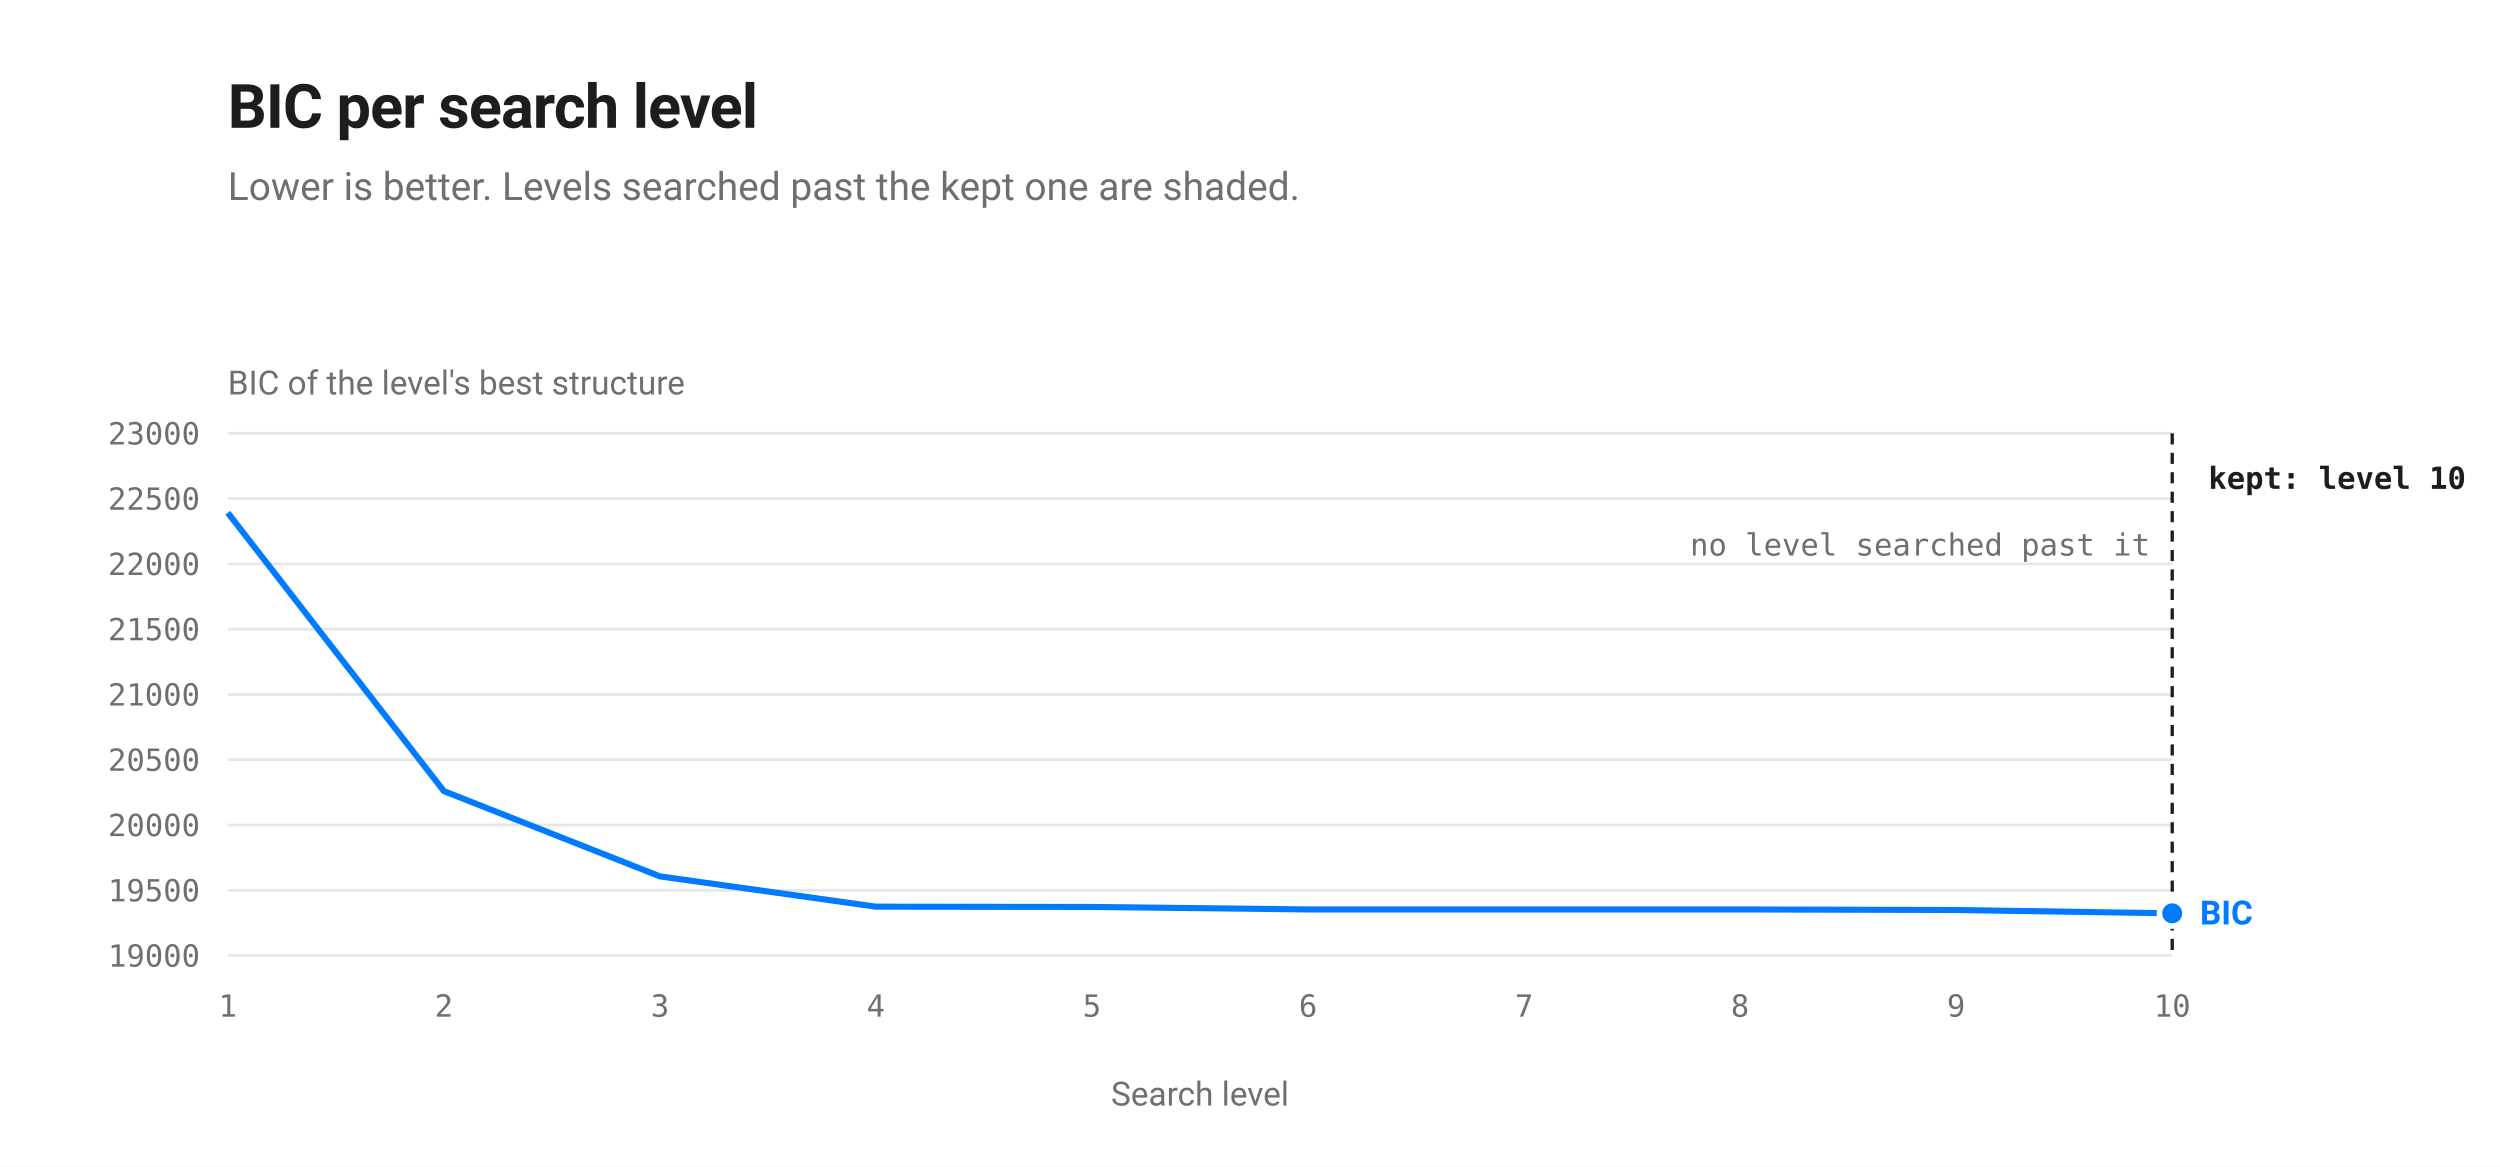
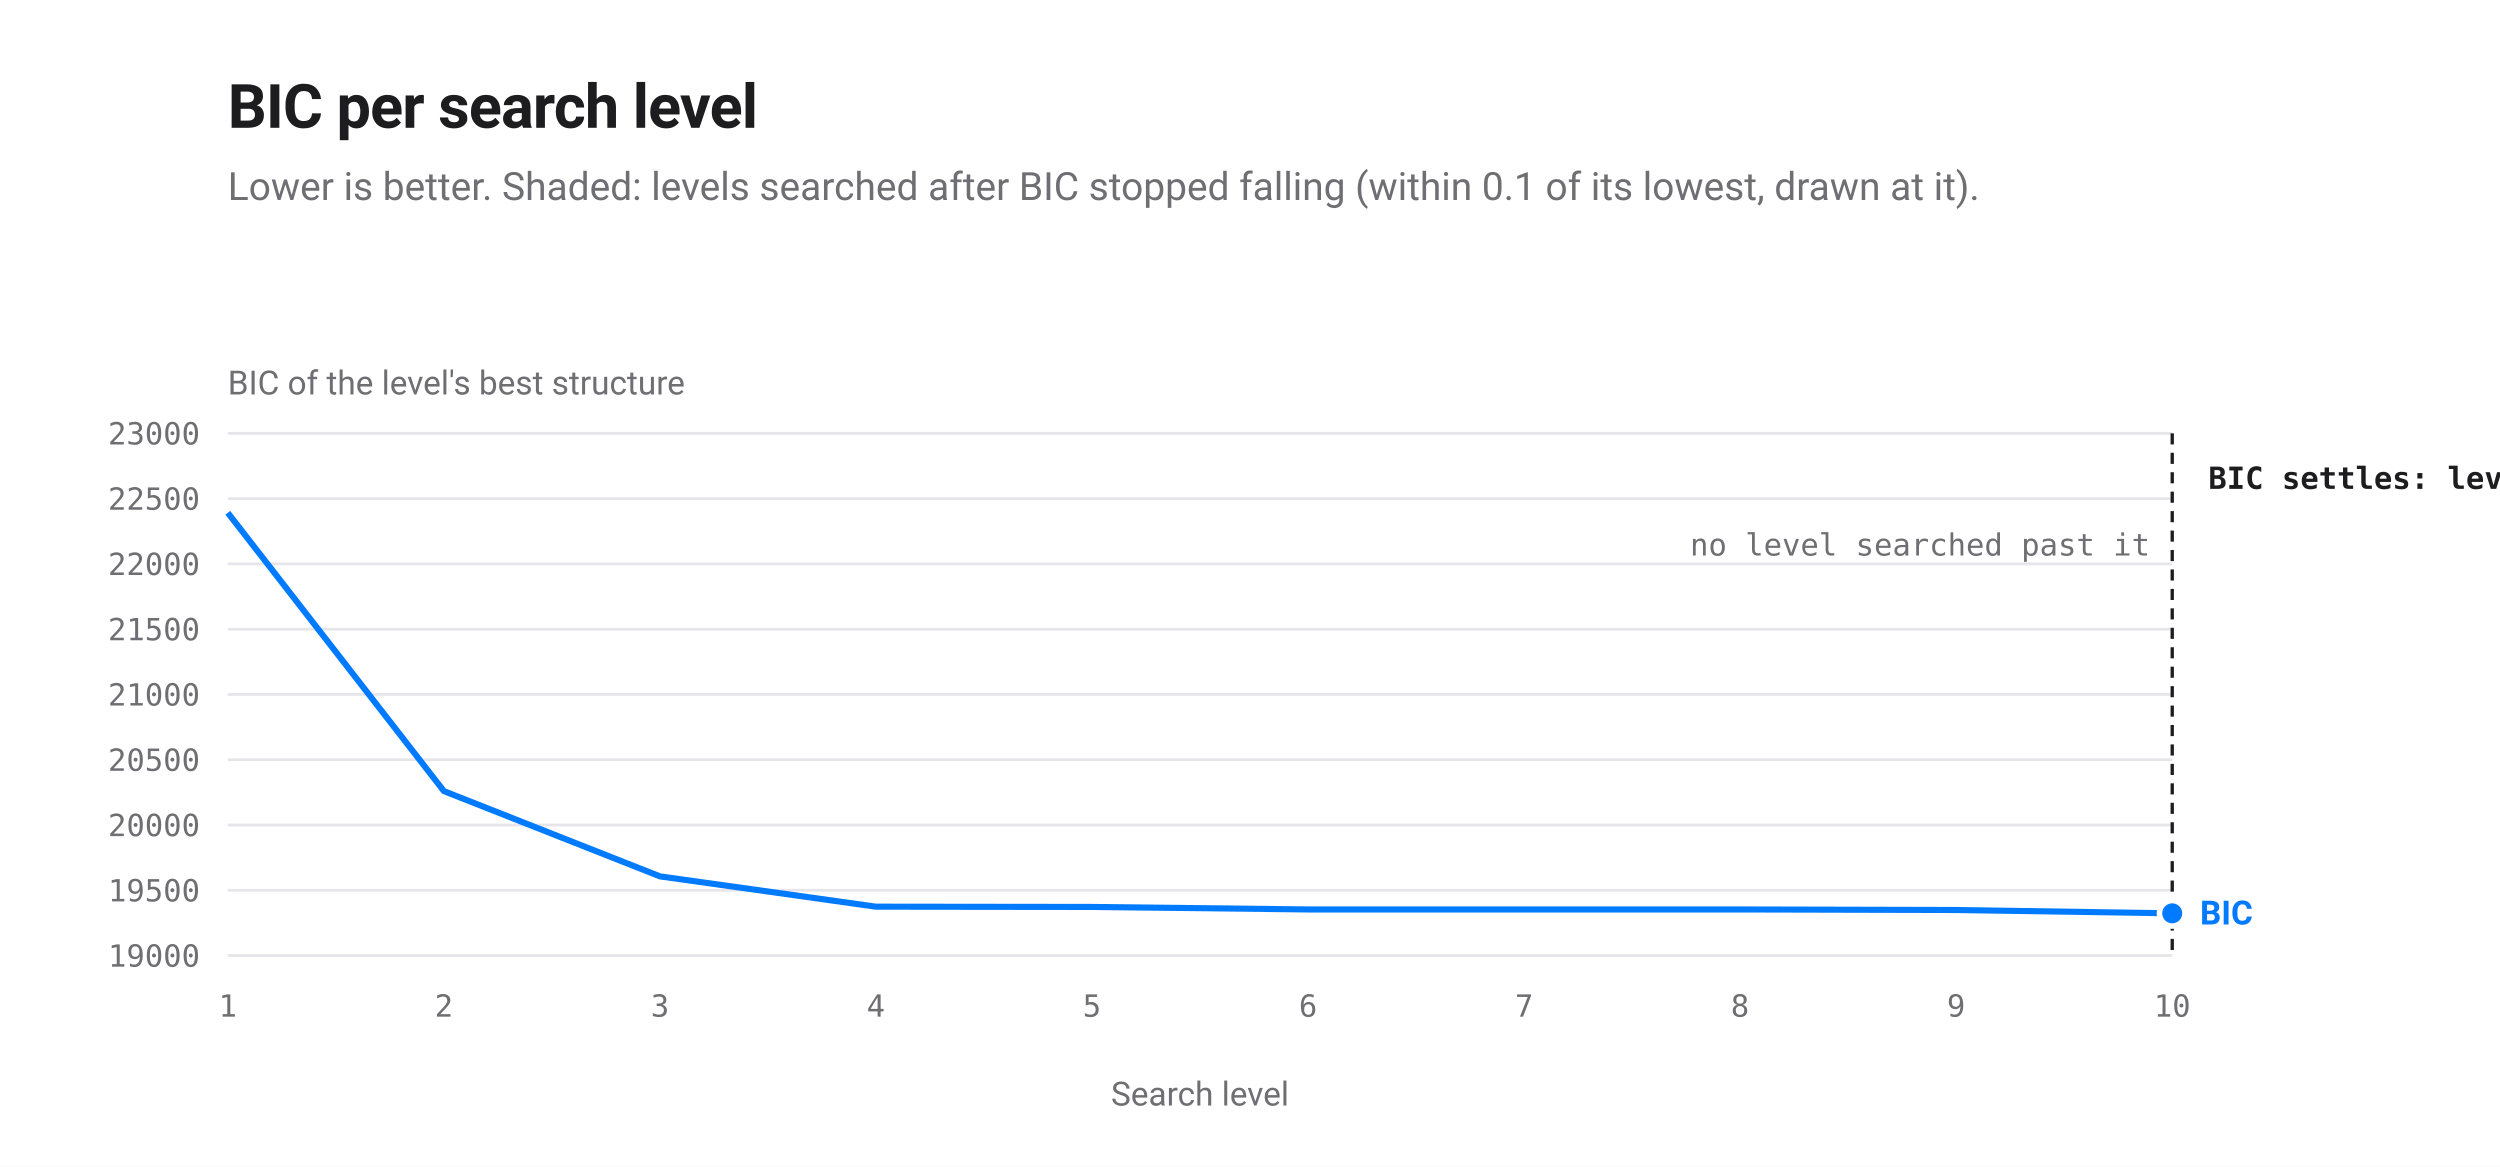
<svg xmlns="http://www.w3.org/2000/svg" width="900" height="420" viewBox="0 0 900 420" font-family="Roboto, system-ui, sans-serif" role="img" aria-labelledby="loss-title loss-desc">
  <style>.ep{cursor:default;}.ep:hover,.ep:focus{outline:none;}.tip{opacity:0;pointer-events:none;transition:opacity .12s ease}#ep-0:hover~#eptip-0,#ep-0:focus~#eptip-0{opacity:1}@media (prefers-reduced-motion:reduce){.tip{transition:none}}</style>
  <rect width="900" height="420" fill="#FFFFFF" />
  <text x="82.0" y="46" font-size="22" font-weight="700" fill="#1D1D1F" letter-spacing="-0.3">BIC per search level</text>
-   <text x="82.0" y="72" font-size="14" fill="#6E6E73">Lower is better. Levels searched past the kept one are shaded.</text>
+   <text x="82.0" y="72" font-size="14" fill="#6E6E73">Lower is better. Shaded: levels searched after BIC stopped falling (within 0.1 of its lowest, drawn at it).</text>
  <text x="82.0" y="142.0" font-size="12" fill="#6E6E73">BIC of the level's best structure</text>
  <line x1="82.0" y1="344.0" x2="782.0" y2="344.0" stroke="#E5E5EA" stroke-width="1" />
  <text x="72.0" y="348.0" font-size="11" fill="#6E6E73" text-anchor="end" font-family="Roboto Mono, ui-monospace, monospace">19000</text>
  <line x1="82.0" y1="320.5" x2="782.0" y2="320.5" stroke="#E5E5EA" stroke-width="1" />
  <text x="72.0" y="324.5" font-size="11" fill="#6E6E73" text-anchor="end" font-family="Roboto Mono, ui-monospace, monospace">19500</text>
  <line x1="82.0" y1="297.0" x2="782.0" y2="297.0" stroke="#E5E5EA" stroke-width="1" />
  <text x="72.0" y="301.0" font-size="11" fill="#6E6E73" text-anchor="end" font-family="Roboto Mono, ui-monospace, monospace">20000</text>
  <line x1="82.0" y1="273.5" x2="782.0" y2="273.5" stroke="#E5E5EA" stroke-width="1" />
  <text x="72.0" y="277.5" font-size="11" fill="#6E6E73" text-anchor="end" font-family="Roboto Mono, ui-monospace, monospace">20500</text>
  <line x1="82.0" y1="250.0" x2="782.0" y2="250.0" stroke="#E5E5EA" stroke-width="1" />
  <text x="72.0" y="254.0" font-size="11" fill="#6E6E73" text-anchor="end" font-family="Roboto Mono, ui-monospace, monospace">21000</text>
  <line x1="82.0" y1="226.5" x2="782.0" y2="226.5" stroke="#E5E5EA" stroke-width="1" />
  <text x="72.0" y="230.5" font-size="11" fill="#6E6E73" text-anchor="end" font-family="Roboto Mono, ui-monospace, monospace">21500</text>
  <line x1="82.0" y1="203.0" x2="782.0" y2="203.0" stroke="#E5E5EA" stroke-width="1" />
  <text x="72.0" y="207.0" font-size="11" fill="#6E6E73" text-anchor="end" font-family="Roboto Mono, ui-monospace, monospace">22000</text>
  <line x1="82.0" y1="179.5" x2="782.0" y2="179.5" stroke="#E5E5EA" stroke-width="1" />
  <text x="72.0" y="183.5" font-size="11" fill="#6E6E73" text-anchor="end" font-family="Roboto Mono, ui-monospace, monospace">22500</text>
  <line x1="82.0" y1="156.0" x2="782.0" y2="156.0" stroke="#E5E5EA" stroke-width="1" />
  <text x="72.0" y="160.0" font-size="11" fill="#6E6E73" text-anchor="end" font-family="Roboto Mono, ui-monospace, monospace">23000</text>
  <text x="82.0" y="366.0" font-size="11" fill="#6E6E73" text-anchor="middle" font-family="Roboto Mono, ui-monospace, monospace">1</text>
  <text x="159.8" y="366.0" font-size="11" fill="#6E6E73" text-anchor="middle" font-family="Roboto Mono, ui-monospace, monospace">2</text>
  <text x="237.6" y="366.0" font-size="11" fill="#6E6E73" text-anchor="middle" font-family="Roboto Mono, ui-monospace, monospace">3</text>
  <text x="315.3" y="366.0" font-size="11" fill="#6E6E73" text-anchor="middle" font-family="Roboto Mono, ui-monospace, monospace">4</text>
  <text x="393.1" y="366.0" font-size="11" fill="#6E6E73" text-anchor="middle" font-family="Roboto Mono, ui-monospace, monospace">5</text>
  <text x="470.9" y="366.0" font-size="11" fill="#6E6E73" text-anchor="middle" font-family="Roboto Mono, ui-monospace, monospace">6</text>
  <text x="548.7" y="366.0" font-size="11" fill="#6E6E73" text-anchor="middle" font-family="Roboto Mono, ui-monospace, monospace">7</text>
  <text x="626.4" y="366.0" font-size="11" fill="#6E6E73" text-anchor="middle" font-family="Roboto Mono, ui-monospace, monospace">8</text>
  <text x="704.2" y="366.0" font-size="11" fill="#6E6E73" text-anchor="middle" font-family="Roboto Mono, ui-monospace, monospace">9</text>
  <text x="782.0" y="366.0" font-size="11" fill="#6E6E73" text-anchor="middle" font-family="Roboto Mono, ui-monospace, monospace">10</text>
  <text x="432.0" y="398.0" font-size="12" fill="#6E6E73" text-anchor="middle">Search level</text>
  <polyline points="82.0,184.6 159.8,284.8 237.6,315.5 315.3,326.4 393.1,326.5 470.9,327.4 548.7,327.4 626.4,327.4 704.2,327.6 782.0,328.8" fill="none" stroke="#007AFF" stroke-width="2.2" stroke-linejoin="round" />
  <text x="792.0" y="332.8" font-size="12" font-weight="700" fill="#007AFF">BIC</text>
  <rect id="ep-0" class="ep hit" tabindex="0" role="img" aria-label="BIC: from 22392 at epoch 1 to 19323 at epoch 10" x="82.0" y="178.6" width="700.0" height="12" fill="transparent" />
  <line x1="782.0" y1="156.0" x2="782.0" y2="344.0" stroke="#1D1D1F" stroke-width="1.2" stroke-dasharray="4 3" />
  <circle cx="782.0" cy="328.8" r="4.6" fill="#007AFF" stroke="#FFFFFF" stroke-width="2" />
-   <rect x="790.0" y="162.0" width="102.4" height="19" fill="#FFFFFF" opacity="0.9" rx="3" />
-   <text x="795.0" y="176.0" font-size="11" font-weight="700" fill="#1D1D1F" font-family="Roboto Mono, ui-monospace, monospace">kept: level 10</text>
+   <rect x="790.0" y="162.0" width="148.6" height="19" fill="#FFFFFF" opacity="0.9" rx="3" />
+   <text x="795.0" y="176.0" font-size="11" font-weight="700" fill="#1D1D1F" font-family="Roboto Mono, ui-monospace, monospace">BIC settles: level 10</text>
  <text x="774.0" y="200.0" font-size="11" fill="#6E6E73" text-anchor="end" font-family="Roboto Mono, ui-monospace, monospace">no level searched past it</text>
  <g id="eptip-0" class="tip">
    <rect x="342.5" y="328.8" width="179" height="62.5" rx="9" fill="#FFFFFF" stroke="#E5E5EA" stroke-width="1.2" />
    <text x="351.5" y="350.3" font-size="12.5" font-weight="700" fill="#1D1D1F">BIC</text>
    <text x="351.5" y="366.3" font-size="12.5" font-weight="400" fill="#6E6E73">start 22392 · end 19323</text>
    <text x="351.5" y="382.3" font-size="12.5" font-weight="400" fill="#6E6E73">over 10 epochs</text>
  </g>
</svg>
